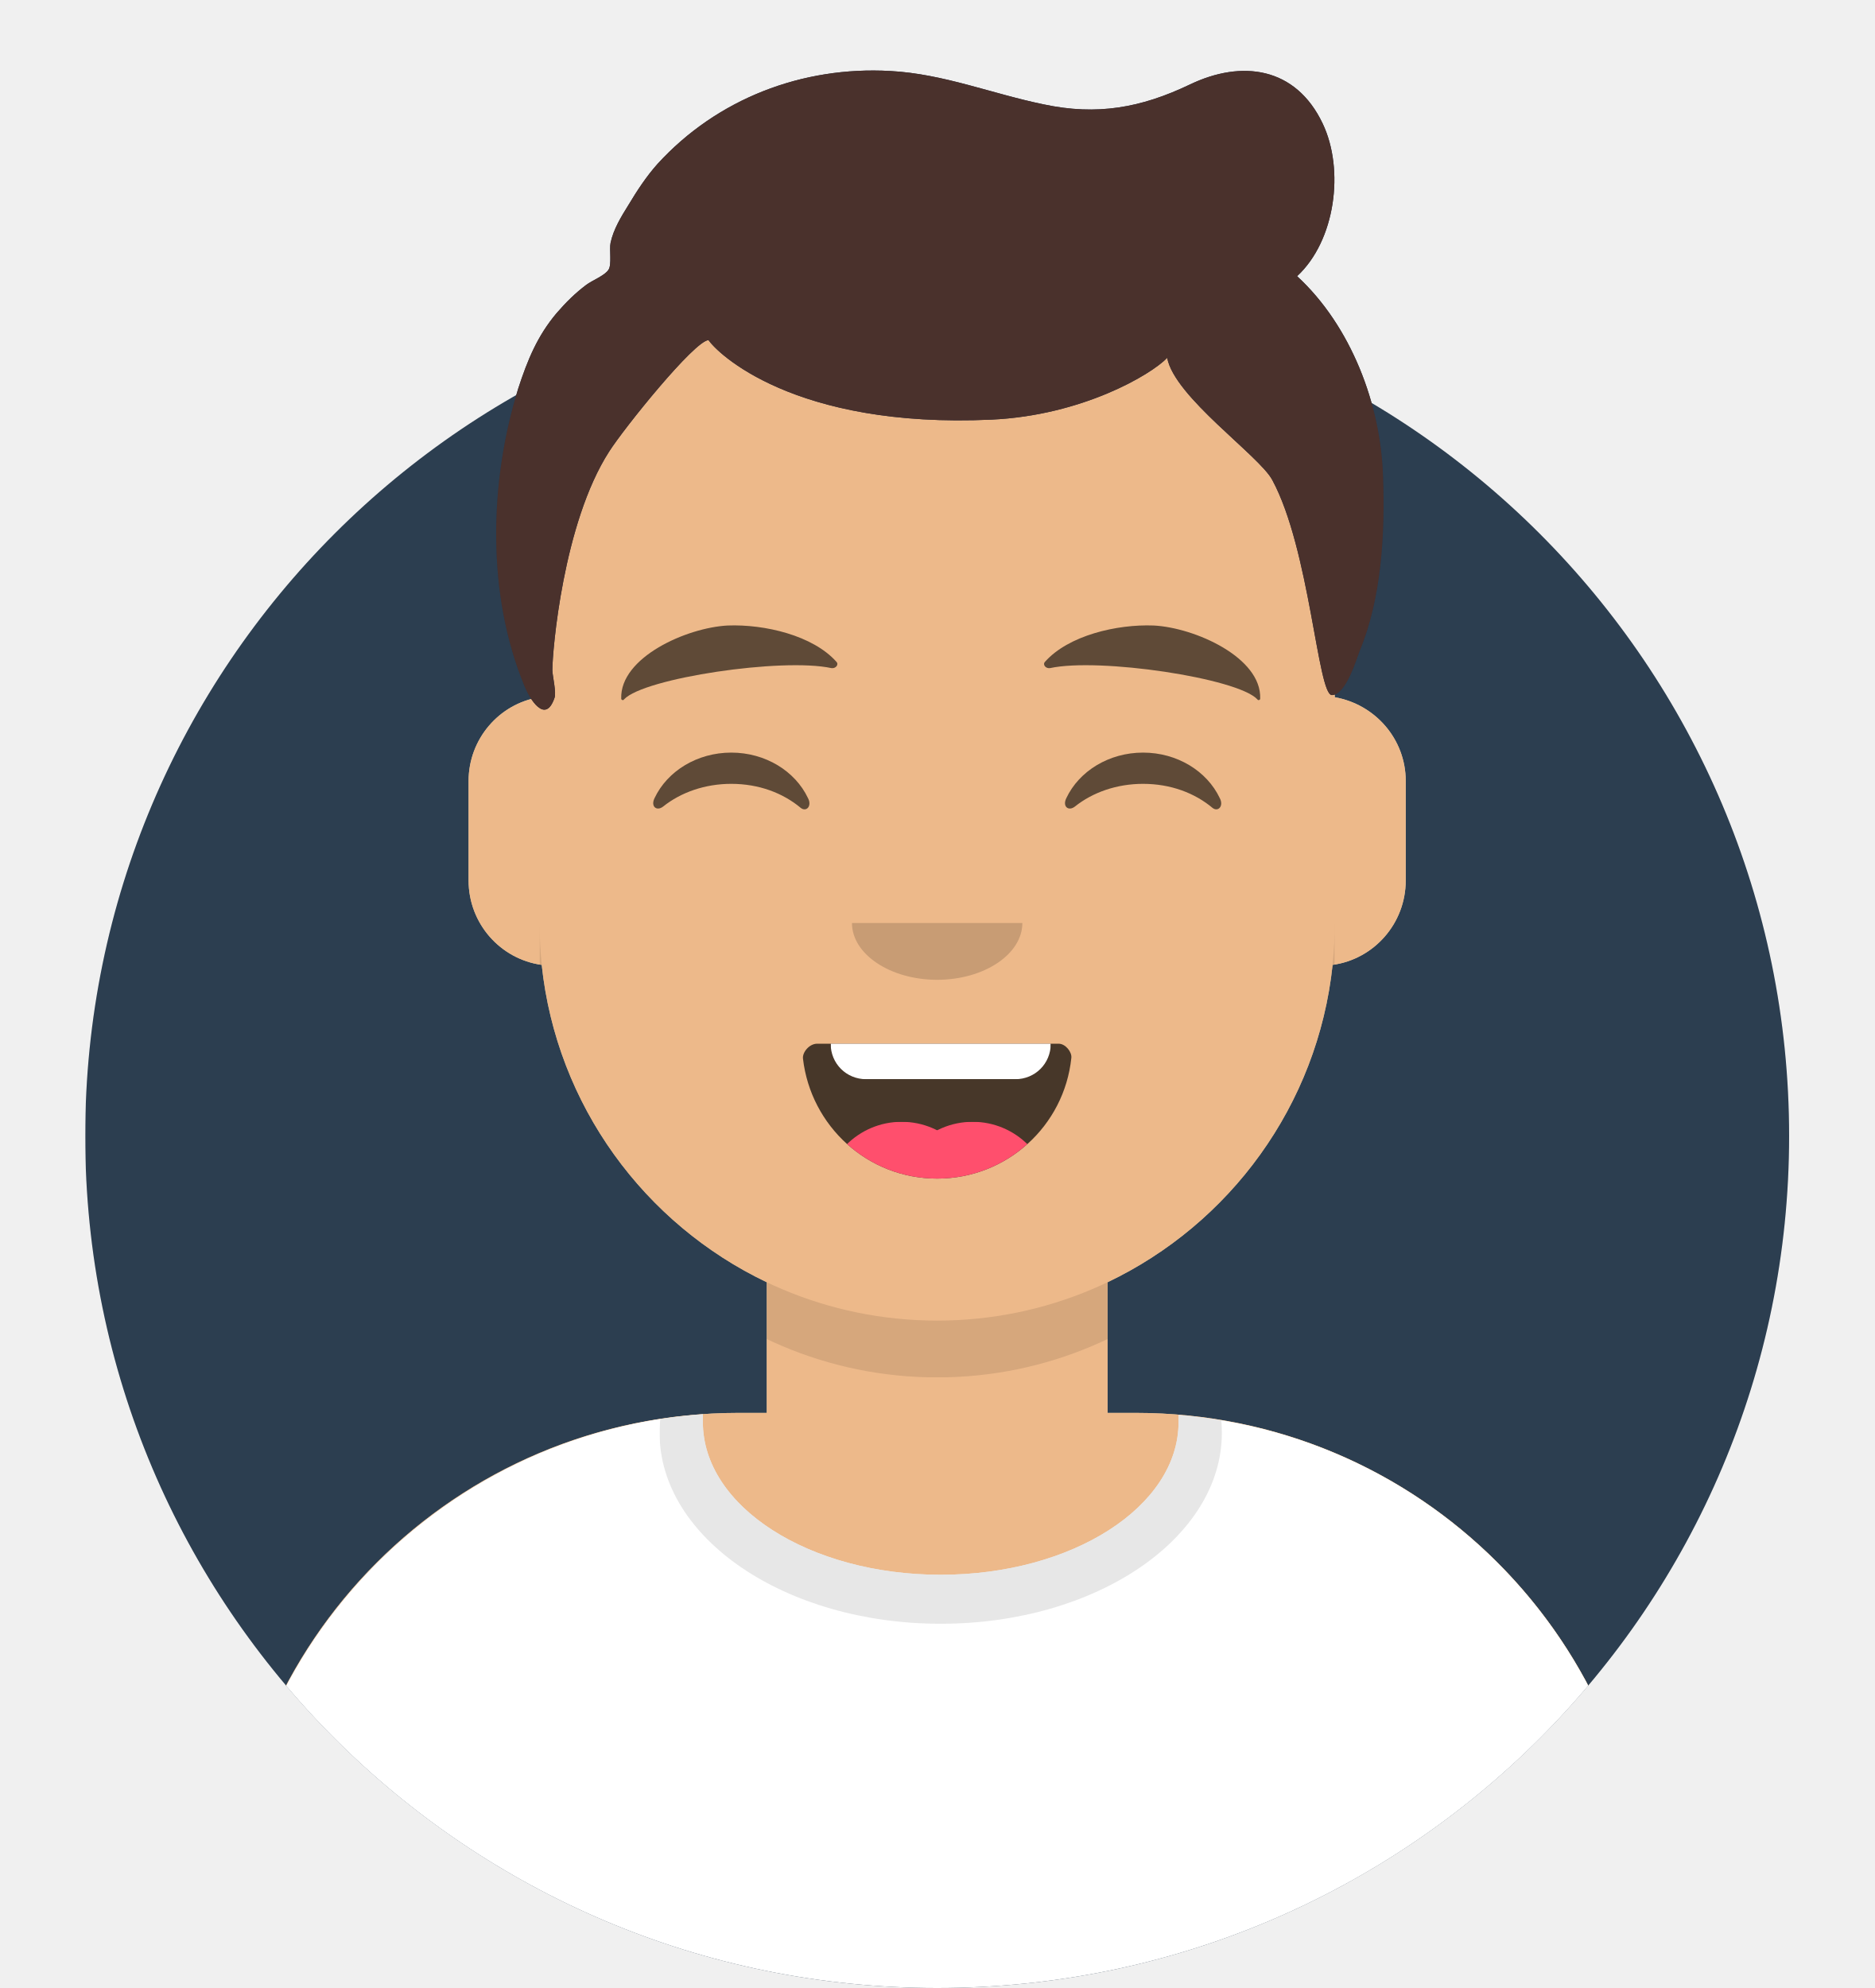
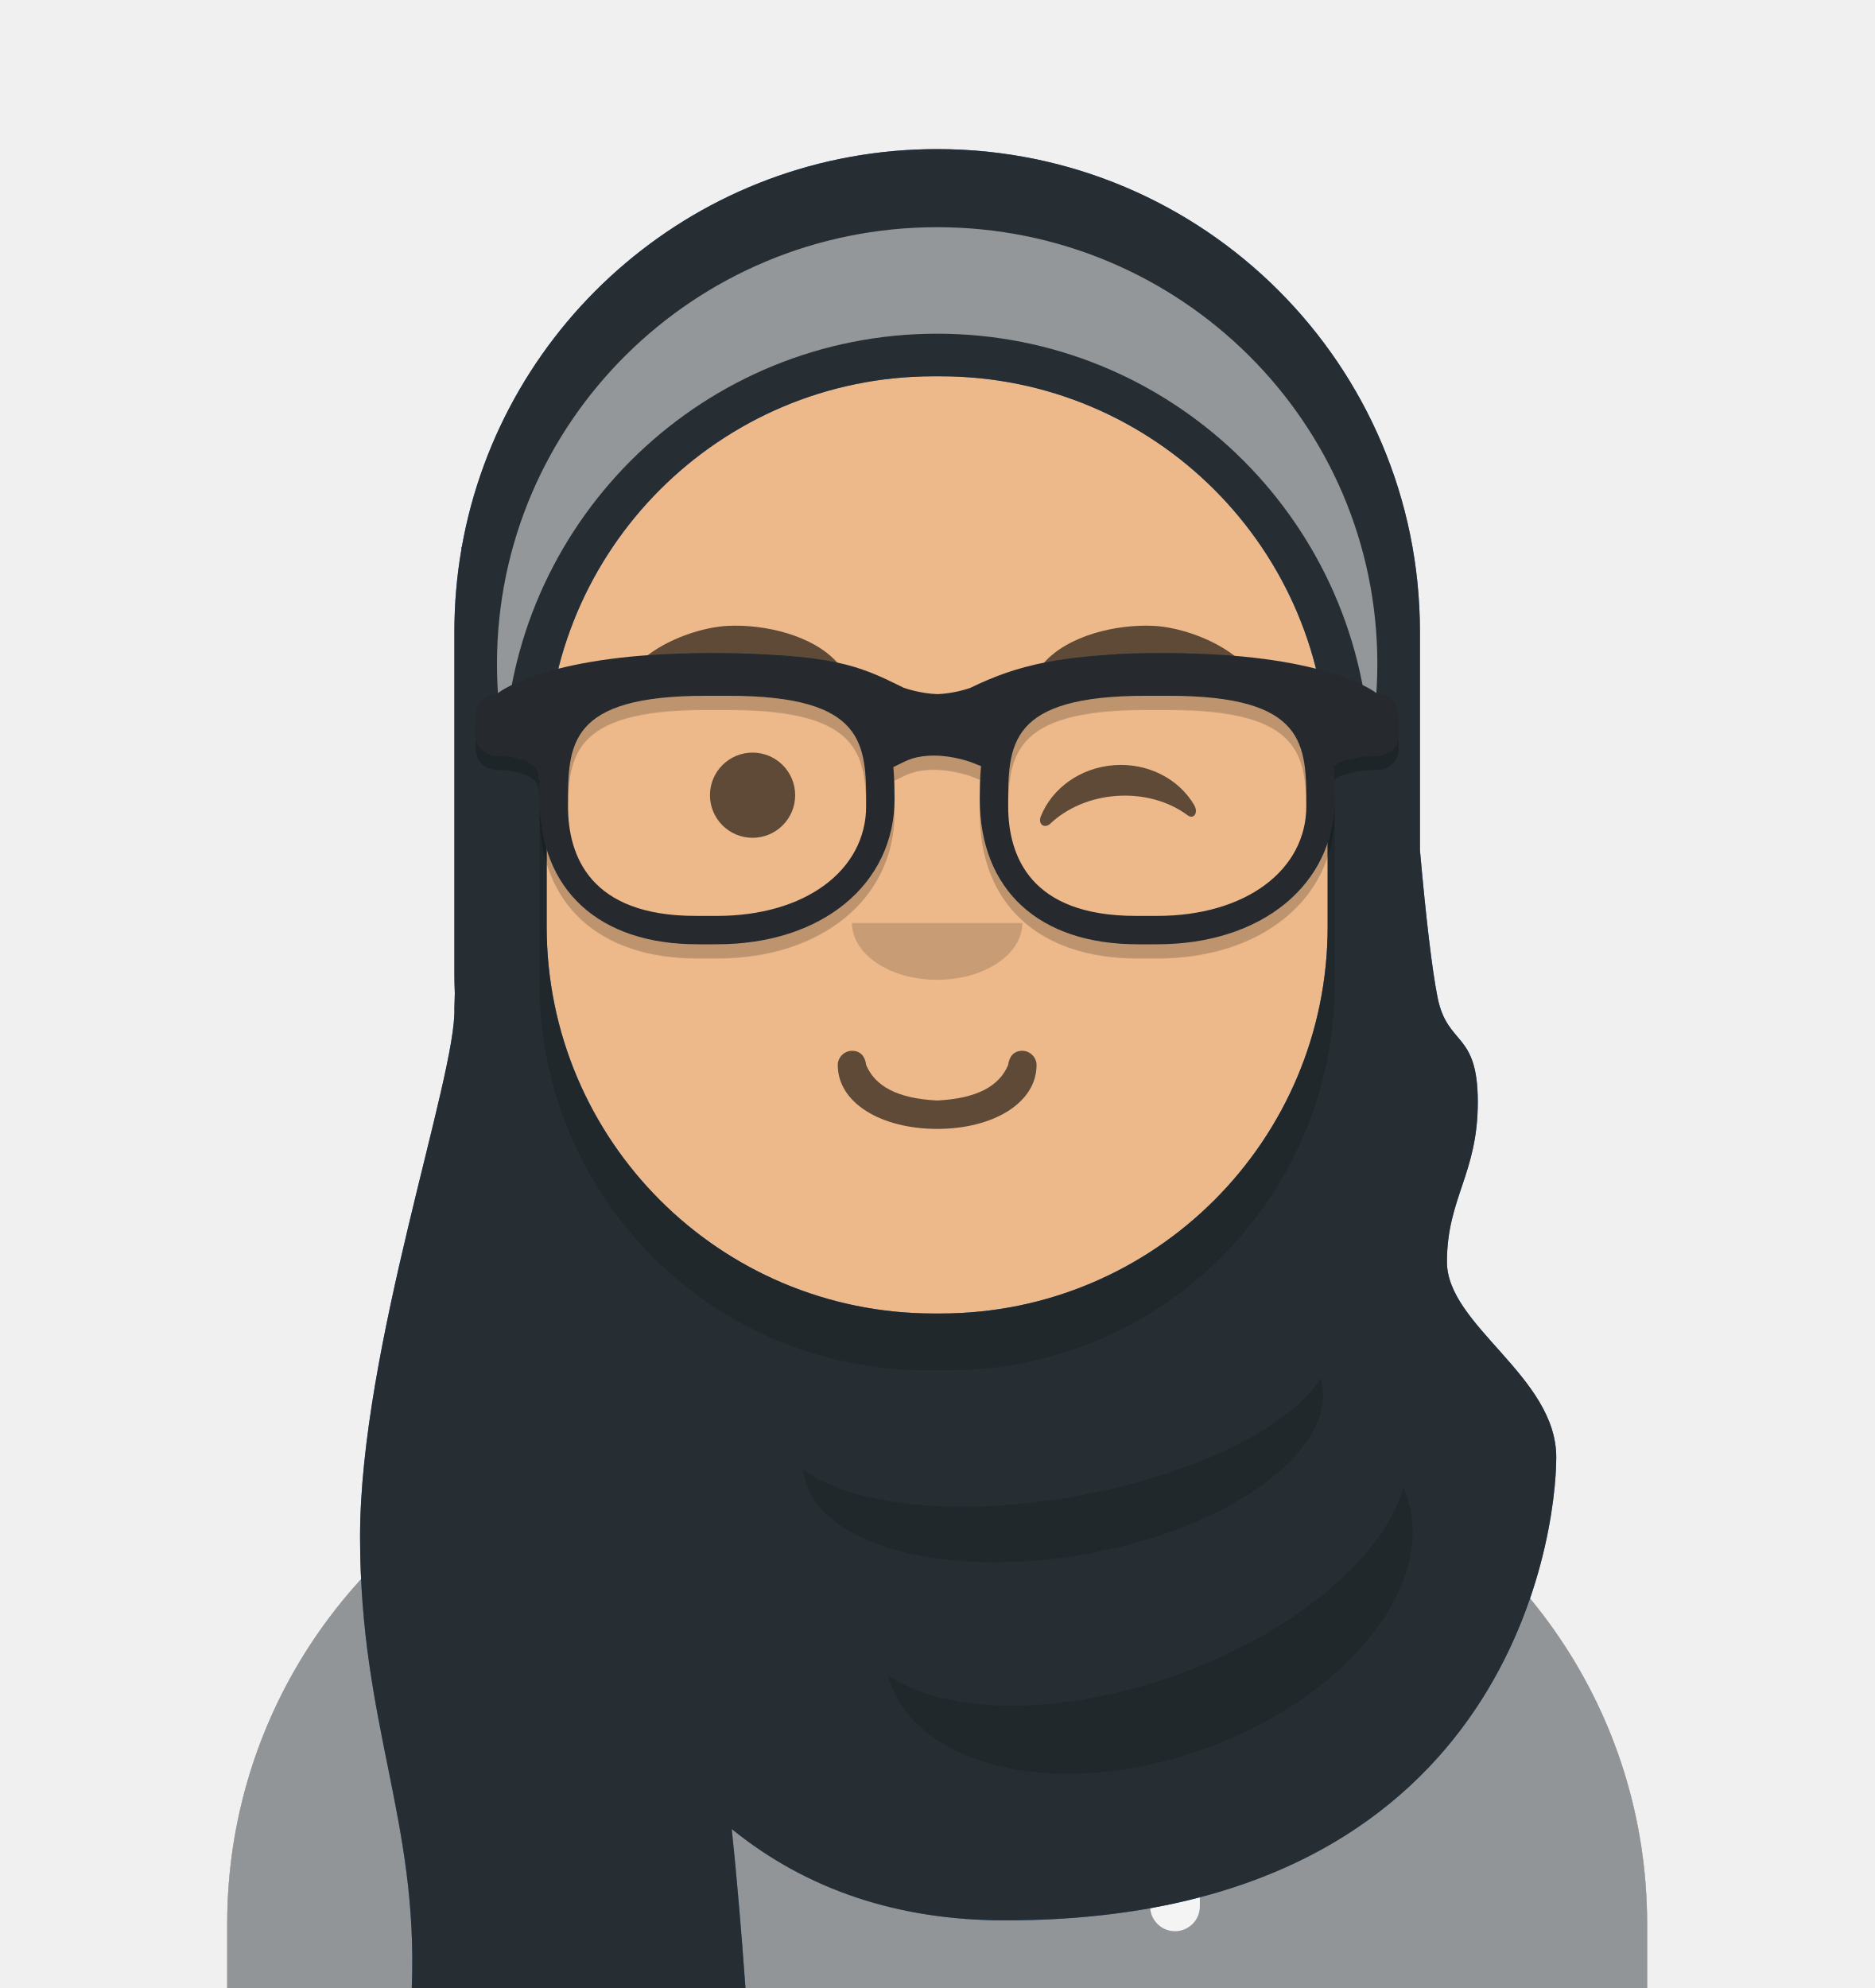
- <svg xmlns="http://www.w3.org/2000/svg" version="1.1" id="Layer_1" x="0px" y="0px" viewBox="0 0 264 280" style="enable-background:new 0 0 264 280;" xml:space="preserve">
-   <style type="text/css">
- 	.st0{fill-rule:evenodd;clip-rule:evenodd;fill:#E6E6E6;}
- 	.st1{filter:url(#Adobe_OpacityMaskFilter);}
- 	.st2{fill-rule:evenodd;clip-rule:evenodd;fill:#FFFFFF;}
- 	.st3{mask:url(#mask-2_1_);}
- 	.st4{fill-rule:evenodd;clip-rule:evenodd;fill:#2C3E50;}
- 	.st5{filter:url(#Adobe_OpacityMaskFilter_1_);}
- 	.st6{mask:url(#mask-4_1_);}
- 	.st7{fill-rule:evenodd;clip-rule:evenodd;fill:#D0C6AC;}
- 	.st8{filter:url(#Adobe_OpacityMaskFilter_2_);}
- 	.st9{mask:url(#mask-6_1_);}
- 	.st10{fill-rule:evenodd;clip-rule:evenodd;fill:#EDB98A;}
- 	.st11{filter:url(#Adobe_OpacityMaskFilter_3_);}
- 	.st12{mask:url(#mask-6_2_);fill-rule:evenodd;clip-rule:evenodd;fill-opacity:0.1;}
- 	.st13{filter:url(#Adobe_OpacityMaskFilter_4_);}
- 	.st14{mask:url(#react-mask-952_1_);}
- 	.st15{filter:url(#Adobe_OpacityMaskFilter_5_);}
- 	.st16{opacity:0.6;mask:url(#react-mask-952_2_);}
- 	.st17{fill-rule:evenodd;clip-rule:evenodd;fill-opacity:0.16;}
- 	.st18{fill-rule:evenodd;clip-rule:evenodd;fill-opacity:0.7;}
- 	.st19{filter:url(#Adobe_OpacityMaskFilter_6_);}
- 	.st20{mask:url(#react-mask-934_1_);fill-rule:evenodd;clip-rule:evenodd;fill:#FFFFFF;}
- 	.st21{filter:url(#Adobe_OpacityMaskFilter_7_);}
- 	.st22{mask:url(#react-mask-934_2_);}
- 	.st23{fill-rule:evenodd;clip-rule:evenodd;fill:#FF4F6D;}
- 	.st24{fill-rule:evenodd;clip-rule:evenodd;fill-opacity:0.6;}
- 	.st25{filter:url(#Adobe_OpacityMaskFilter_8_);}
- 	.st26{mask:url(#react-mask-925_1_);}
- 	.st27{fill-rule:evenodd;clip-rule:evenodd;fill:#28354B;}
- 	.st28{filter:url(#Adobe_OpacityMaskFilter_9_);}
- 	.st29{mask:url(#react-mask-924_1_);}
- 	.st30{fill-rule:evenodd;clip-rule:evenodd;fill:#4A312C;}
- </style>
-   <g>
-     <g transform="translate(-825, -1100)">
+ <svg xmlns="http://www.w3.org/2000/svg" xmlns:xlink="http://www.w3.org/1999/xlink" width="264px" height="280px" viewBox="0 0 264 280" version="1.1">
+   <defs>
+     <circle id="react-path-1" cx="120" cy="120" r="120" />
+     <path d="M12,160 C12,226.274 65.726,280 132,280 C198.274,280 252,226.274 252,160 L264,160 L264,-1.42108547e-14 L-3.19744231e-14,-1.42108547e-14 L-3.19744231e-14,160 L12,160 Z" id="react-path-2" />
+     <path d="M124,144.611 L124,163 L128,163 L128,163 C167.765,163 200,195.235 200,235 L200,244 L0,244 L0,235 C-4.86974701e-15,195.235 32.235,163 72,163 L72,163 L76,163 L76,144.611 C58.763,136.422 46.372,119.687 44.305,99.881 C38.48,99.058 34,94.052 34,88 L34,74 C34,68.054 38.325,63.118 44,62.166 L44,56 L44,56 C44,25.072 69.072,5.68137151e-15 100,0 L100,0 L100,0 C130.928,-5.68137151e-15 156,25.072 156,56 L156,62.166 C161.675,63.118 166,68.054 166,74 L166,88 C166,94.052 161.52,99.058 155.695,99.881 C153.628,119.687 141.237,136.422 124,144.611 Z" id="react-path-3" />
+   </defs>
+   <g id="Avataaar" stroke="none" stroke-width="1" fill="none" fill-rule="evenodd">
+     <g transform="translate(-825, -1100)" id="Avataaar/Circle">
      <g transform="translate(825, 1100)">
-         <g id="Circle" transform="translate(12, 40)">
-           <g id="Circle-Background">
-             <circle class="st0" cx="120" cy="120" r="120" />
+         <g id="Mask" />
+         <g id="Avataaar" stroke-width="1" fill-rule="evenodd" mask="url(#react-mask-5)">
+           <g id="Body" transform="translate(32, 36)">
+             <mask id="react-mask-6" fill="white">
+               <use xlink:href="#react-path-3" />
+             </mask>
+             <use fill="#D0C6AC" xlink:href="#react-path-3" />
+             <g id="Skin/👶🏽-03-Brown" mask="url(#react-mask-6)" fill="#EDB98A">
+               <g transform="translate(0, 0)" id="Color">
+                 <rect x="0" y="0" width="264" height="280" />
+               </g>
+             </g>
+             <path d="M156,79 L156,102 C156,132.928 130.928,158 100,158 C69.072,158 44,132.928 44,102 L44,79 L44,94 C44,124.928 69.072,150 100,150 C130.928,150 156,124.928 156,94 L156,79 Z" id="Neck-Shadow" fill-opacity="0.1" fill="#000000" mask="url(#react-mask-6)" />
          </g>
-           <defs>
-             <filter id="Adobe_OpacityMaskFilter" filterUnits="userSpaceOnUse" x="0" y="0" width="240" height="240">
-               <feColorMatrix type="matrix" values="1 0 0 0 0  0 1 0 0 0  0 0 1 0 0  0 0 0 1 0" />
-             </filter>
-           </defs>
-           <mask maskUnits="userSpaceOnUse" x="0" y="0" width="240" height="240" id="mask-2_1_">
-             <g class="st1">
-               <circle id="path-1_1_" class="st2" cx="120" cy="120" r="120" />
+           <g id="Clothing/Hoodie" transform="translate(0, 170)">
+             <defs>
+               <path d="M108,13.071 C90.081,15.076 76.28,20.552 76.004,34.645 C50.146,45.568 32,71.165 32,100.999 L32,100.999 L32,110 L232,110 L232,100.999 C232,71.165 213.854,45.568 187.996,34.645 C187.72,20.552 173.919,15.076 156,13.071 L156,32 L156,32 C156,45.255 145.255,56 132,56 L132,56 C118.745,56 108,45.255 108,32 L108,13.071 Z" id="react-path-79" />
+             </defs>
+             <mask id="react-mask-80" fill="white">
+               <use xlink:href="#react-path-79" />
+             </mask>
+             <use id="Hoodie" fill="#B7C1DB" fill-rule="evenodd" xlink:href="#react-path-79" />
+             <g id="Color/Palette/Gray-01" mask="url(#react-mask-80)" fill-rule="evenodd" fill="#929598">
+               <rect id="🖍Color" x="0" y="0" width="264" height="110" />
            </g>
-           </mask>
-           <g class="st3">
-             <rect class="st4" width="240" height="240" />
+             <path d="M102,61.739 L102,110 L95,110 L95,58.15 C97.204,59.46 99.547,60.661 102,61.739 Z M169,58.15 L169,98.5 C169,100.433 167.433,102 165.5,102 C163.567,102 162,100.433 162,98.5 L162,61.739 C164.453,60.661 166.796,59.46 169,58.15 Z" id="Straps" fill="#F4F4F4" fill-rule="evenodd" mask="url(#react-mask-80)" />
+             <path d="M90.96,12.724 C75.909,15.571 65.5,21.243 65.5,32.308 C65.5,52.02 98.538,68 132,68 C165.462,68 198.5,52.02 198.5,32.308 C198.5,21.243 188.091,15.571 173.04,12.724 C182.125,16.074 188,21.706 188,31.077 C188,51.469 160.179,68 132,68 C103.821,68 76,51.469 76,31.077 C76,21.706 81.875,16.074 90.96,12.724 Z" id="Shadow" fill-opacity="0.16" fill="#000000" fill-rule="evenodd" mask="url(#react-mask-80)" />
          </g>
-         </g>
-         <g id="Mask">
- 			</g>
-         <defs>
-           <filter id="Adobe_OpacityMaskFilter_1_" filterUnits="userSpaceOnUse" x="-1" y="0" width="265" height="280">
-             <feColorMatrix type="matrix" values="1 0 0 0 0  0 1 0 0 0  0 0 1 0 0  0 0 0 1 0" />
-           </filter>
-         </defs>
-         <mask maskUnits="userSpaceOnUse" x="-1" y="0" width="265" height="280" id="mask-4_1_">
-           <g class="st5">
-             <path id="path-3_1_" class="st2" d="M12,160c0,66.3,53.7,120,120,120s120-53.7,120-120h12V0H0v160H12z" />
+           <g id="Face" transform="translate(76, 82)" fill="#000000">
+             <g id="Mouth/Twinkle" transform="translate(2, 52)" fill-opacity="0.6" fill-rule="nonzero" fill="#000000">
+               <path d="M40,16 C40,21.372 46.158,25 54,25 C61.842,25 68,21.372 68,16 C68,14.895 67.05,14 66,14 C64.707,14 64.13,14.905 64,16 C62.758,18.938 59.683,20.716 54,21 C48.317,20.716 45.242,18.938 44,16 C43.87,14.905 43.293,14 42,14 C40.95,14 40,14.895 40,16 Z" id="Mouth" />
+             </g>
+             <g id="Nose/Default" transform="translate(28, 40)" fill-opacity="0.16">
+               <path d="M16,8 C16,12.418 21.373,16 28,16 L28,16 C34.627,16 40,12.418 40,8" id="Nose" />
+             </g>
+             <g id="Eyes/Wink-😉" transform="translate(0, 8)" fill-opacity="0.6">
+               <circle id="Eye" cx="30" cy="22" r="6" />
+               <path d="M70.412,24.205 C72.259,20.406 76.417,17.758 81.25,17.758 C86.066,17.758 90.211,20.387 92.068,24.165 C92.619,25.287 91.834,26.205 91.043,25.525 C88.592,23.417 85.111,22.101 81.25,22.101 C77.509,22.101 74.126,23.336 71.69,25.329 C70.799,26.058 69.872,25.316 70.412,24.205 Z" id="Winky-Wink" transform="translate(81.25223, 21.75758) rotate(-4) translate(-81.25223, -21.75758) " />
+             </g>
+             <g id="Eyebrow/Natural/Default-Natural" fill-opacity="0.6">
+               <path d="M26.039,6.21 C20.278,6.983 11.293,12.005 12.044,17.818 C12.069,18.008 12.357,18.067 12.481,17.908 C14.967,14.72 34.193,10.037 41.194,11.015 C41.835,11.104 42.258,10.443 41.821,10.03 C38.077,6.495 31.2,5.512 26.039,6.21" id="Eyebrow" transform="translate(27, 12) rotate(5) translate(-27, -12) " />
+               <path d="M85.039,6.21 C79.278,6.983 70.293,12.005 71.044,17.818 C71.069,18.008 71.357,18.067 71.481,17.908 C73.967,14.72 93.193,10.037 100.194,11.015 C100.835,11.104 101.258,10.443 100.821,10.03 C97.077,6.495 90.2,5.512 85.039,6.21" id="Eyebrow" transform="translate(86, 12) scale(-1, 1) rotate(5) translate(-86, -12) " />
+             </g>
          </g>
-         </mask>
-         <g id="Avataaar" class="st6">
-           <g id="Body" transform="translate(32, 36)">
-             <g>
-               <path class="st7" d="M124,144.6V163h4l0,0c39.8,0,72,32.2,72,72v9H0v-9c0-39.8,32.2-72,72-72l0,0h4v-18.4        c-17.2-8.2-29.6-24.9-31.7-44.7C38.5,99.1,34,94.1,34,88V74c0-5.9,4.3-10.9,10-11.8V56l0,0c0-30.9,25.1-56,56-56l0,0l0,0        c30.9,0,56,25.1,56,56v6.2c5.7,1,10,5.9,10,11.8v14c0,6.1-4.5,11.1-10.3,11.9C153.6,119.7,141.2,136.4,124,144.6z" />
-             </g>
+           <g id="Top" stroke-width="1" fill-rule="evenodd">
            <defs>
-               <filter id="Adobe_OpacityMaskFilter_2_" filterUnits="userSpaceOnUse" x="-32" y="0" width="264" height="244">
-                 <feColorMatrix type="matrix" values="1 0 0 0 0  0 1 0 0 0  0 0 1 0 0  0 0 0 1 0" />
+               <rect id="react-path-28" x="0" y="0" width="264" height="280" />
+               <path d="M66.042,77.075 C71.68,45.206 99.513,21 133,21 L133,21 L133,21 C170.555,21 201,51.445 201,89 L201,119.751 C201.875,129.554 202.694,136.422 203.456,140.354 C204.833,147.458 209.15,145.115 209.15,155.22 C209.15,165.325 204.822,168.72 204.803,177.705 C204.784,186.691 220.2,193.836 220.2,205.243 C220.2,216.649 213.126,270.476 142.578,270.476 C127.507,270.476 114.671,266.189 104.067,257.614 C104.75,264.104 105.394,271.566 106,280 L59,280 C59.932,256.229 51.716,242.936 51.716,216.446 C51.716,189.955 65.353,151.428 65,142 C65.02,141.418 65.041,140.728 65.062,139.932 C65.021,138.96 65,137.982 65,137 L65,89 L65,89 C65,85.024 65.341,81.128 65.996,77.339 C65.997,77.226 65.999,77.113 66,77 C66.014,77.025 66.028,77.05 66.042,77.075 Z M132.5,53 L132.5,53 C102.4,53 78,77.4 78,107.5 L78,107.5 L78,130.5 C78,160.6 102.4,185 132.5,185 L133.5,185 C163.6,185 188,160.6 188,130.5 L188,107.5 C188,77.4 163.6,53 133.5,53 L133.5,53 L132.5,53 Z" id="react-path-29" />
+               <filter x="-0.8%" y="-2.0%" width="101.5%" height="108.0%" filterUnits="objectBoundingBox" id="react-filter-25">
+                 <feOffset dx="0" dy="2" in="SourceAlpha" result="shadowOffsetOuter1" />
+                 <feColorMatrix values="0 0 0 0 0   0 0 0 0 0   0 0 0 0 0  0 0 0 0.16 0" type="matrix" in="shadowOffsetOuter1" result="shadowMatrixOuter1" />
+                 <feMerge>
+                   <feMergeNode in="shadowMatrixOuter1" />
+                   <feMergeNode in="SourceGraphic" />
+                 </feMerge>
              </filter>
            </defs>
-             <mask maskUnits="userSpaceOnUse" x="-32" y="0" width="264" height="244" id="mask-6_1_">
-               <g class="st8">
-                 <path id="path-5_1_" class="st2" d="M124,144.6V163h4l0,0c39.8,0,72,32.2,72,72v9H0v-9c0-39.8,32.2-72,72-72l0,0h4v-18.4         c-17.2-8.2-29.6-24.9-31.7-44.7C38.5,99.1,34,94.1,34,88V74c0-5.9,4.3-10.9,10-11.8V56l0,0c0-30.9,25.1-56,56-56l0,0l0,0         c30.9,0,56,25.1,56,56v6.2c5.7,1,10,5.9,10,11.8v14c0,6.1-4.5,11.1-10.3,11.9C153.6,119.7,141.2,136.4,124,144.6z" />
-               </g>
+             <mask id="react-mask-26" fill="white">
+               <use xlink:href="#react-path-28" />
            </mask>
-             <g class="st9">
-               <g id="Color" transform="translate(-32, 0)">
-                 <rect class="st10" width="264" height="244" />
-               </g>
-             </g>
-             <defs>
-               <filter id="Adobe_OpacityMaskFilter_3_" filterUnits="userSpaceOnUse" x="44" y="79" width="112" height="79">
-                 <feColorMatrix type="matrix" values="1 0 0 0 0  0 1 0 0 0  0 0 1 0 0  0 0 0 1 0" />
-               </filter>
-             </defs>
-             <mask maskUnits="userSpaceOnUse" x="44" y="79" width="112" height="79" id="mask-6_2_">
-               <g class="st11">
-                 <path id="path-5_2_" class="st2" d="M124,144.6V163h4l0,0c39.8,0,72,32.2,72,72v9H0v-9c0-39.8,32.2-72,72-72l0,0h4v-18.4         c-17.2-8.2-29.6-24.9-31.7-44.7C38.5,99.1,34,94.1,34,88V74c0-5.9,4.3-10.9,10-11.8V56l0,0c0-30.9,25.1-56,56-56l0,0l0,0         c30.9,0,56,25.1,56,56v6.2c5.7,1,10,5.9,10,11.8v14c0,6.1-4.5,11.1-10.3,11.9C153.6,119.7,141.2,136.4,124,144.6z" />
-               </g>
-             </mask>
-             <path id="Neck-Shadow" class="st12" d="M156,79v23c0,30.9-25.1,56-56,56s-56-25.1-56-56V79v15c0,30.9,25.1,56,56,56       s56-25.1,56-56V79z" />
-           </g>
-           <g transform="translate(0, 170)">
-             <g id="Clothes">
-               <path class="st0" d="M166,29.3c37,3,66,34,66,71.8v8.9H32v-8.9C32,63,61.6,31.8,99,29.2c0,0.4,0,0.7,0,1.1        c0,11.9,15,21.5,33.5,21.5S166,42.2,166,30.3C166,30,166,29.6,166,29.3z" />
-             </g>
-             <defs>
-               <filter id="Adobe_OpacityMaskFilter_4_" filterUnits="userSpaceOnUse" x="0" y="0" width="264" height="110">
-                 <feColorMatrix type="matrix" values="1 0 0 0 0  0 1 0 0 0  0 0 1 0 0  0 0 0 1 0" />
-               </filter>
-             </defs>
-             <mask maskUnits="userSpaceOnUse" x="0" y="0" width="264" height="110" id="react-mask-952_1_">
-               <g class="st13">
-                 <path id="react-path-951_1_" class="st2" d="M166,29.3c37,3,66,34,66,71.8v8.9H32v-8.9C32,63,61.6,31.8,99,29.2         c0,0.4,0,0.7,0,1.1c0,11.9,15,21.5,33.5,21.5S166,42.2,166,30.3C166,30,166,29.6,166,29.3z" />
-               </g>
-             </mask>
-             <g class="st14">
-               <rect class="st2" width="264" height="110" />
-             </g>
-             <defs>
-               <filter id="Adobe_OpacityMaskFilter_5_" filterUnits="userSpaceOnUse" x="92.9" y="4.9" width="79.3" height="53.8">
-                 <feColorMatrix type="matrix" values="1 0 0 0 0  0 1 0 0 0  0 0 1 0 0  0 0 0 1 0" />
-               </filter>
-             </defs>
-             <mask maskUnits="userSpaceOnUse" x="92.9" y="4.9" width="79.3" height="53.8" id="react-mask-952_2_">
-               <g class="st15">
-                 <path id="react-path-951_2_" class="st2" d="M166,29.3c37,3,66,34,66,71.8v8.9H32v-8.9C32,63,61.6,31.8,99,29.2         c0,0.4,0,0.7,0,1.1c0,11.9,15,21.5,33.5,21.5S166,42.2,166,30.3C166,30,166,29.6,166,29.3z" />
-               </g>
-             </mask>
-             <g id="Shadowy" class="st16">
-               <g transform="translate(92, 4)">
-                 <ellipse class="st17" cx="40.5" cy="27.8" rx="39.6" ry="26.9" />
-               </g>
-             </g>
-           </g>
-           <g id="Face" transform="translate(76, 82)">
-             <g transform="translate(2, 52)">
-               <g id="Mouth">
-                 <path class="st18" d="M35.1,15.1C36.2,24.6,44.2,32,54,32c9.8,0,17.9-7.4,18.9-17c0.1-0.8-0.8-2-1.8-2c-14.9,0-26.3,0-34,0         C36,13,35,14.2,35.1,15.1z" />
-               </g>
-               <defs>
-                 <filter id="Adobe_OpacityMaskFilter_6_" filterUnits="userSpaceOnUse" x="39" y="2" width="31" height="16">
-                   <feColorMatrix type="matrix" values="1 0 0 0 0  0 1 0 0 0  0 0 1 0 0  0 0 0 1 0" />
-                 </filter>
-               </defs>
-               <mask maskUnits="userSpaceOnUse" x="39" y="2" width="31" height="16" id="react-mask-934_1_">
-                 <g class="st19">
-                   <path id="react-path-933_1_" class="st2" d="M35.1,15.1C36.2,24.6,44.2,32,54,32c9.8,0,17.9-7.4,18.9-17          c0.1-0.8-0.8-2-1.8-2c-14.9,0-26.3,0-34,0C36,13,35,14.2,35.1,15.1z" />
+             <g id="Mask" />
+             <g id="Top/Accesories/Hijab" mask="url(#react-mask-26)">
+               <g transform="translate(-1, 0)">
+                 <mask id="react-mask-27" fill="white">
+                   <use xlink:href="#react-path-29" />
+                 </mask>
+                 <use id="Hijab-Mask" stroke="none" fill="#3B6BAD" fill-rule="evenodd" xlink:href="#react-path-29" />
+                 <g id="Color/Palette/Gray-01" mask="url(#react-mask-27)" fill-rule="evenodd" fill="#262E33">
+                   <rect id="🖍Color" x="0" y="0" width="264" height="280" />
                </g>
-               </mask>
-               <path id="Teeth" class="st20" d="M44,2h21c2.8,0,5,2.2,5,5v6c0,2.8-2.2,5-5,5H44c-2.8,0-5-2.2-5-5V7C39,4.2,41.2,2,44,2z" />
-               <defs>
-                 <filter id="Adobe_OpacityMaskFilter_7_" filterUnits="userSpaceOnUse" x="38" y="24" width="32" height="22">
-                   <feColorMatrix type="matrix" values="1 0 0 0 0  0 1 0 0 0  0 0 1 0 0  0 0 0 1 0" />
-                 </filter>
-               </defs>
-               <mask maskUnits="userSpaceOnUse" x="38" y="24" width="32" height="22" id="react-mask-934_2_">
-                 <g class="st21">
-                   <path id="react-path-933_2_" class="st2" d="M35.1,15.1C36.2,24.6,44.2,32,54,32c9.8,0,17.9-7.4,18.9-17          c0.1-0.8-0.8-2-1.8-2c-14.9,0-26.3,0-34,0C36,13,35,14.2,35.1,15.1z" />
-                 </g>
-               </mask>
-               <g id="Tongue" class="st22">
-                 <g transform="translate(38, 24)">
-                   <circle class="st23" cx="11" cy="11" r="11" />
-                   <circle class="st23" cx="21" cy="11" r="11" />
-                 </g>
-               </g>
-             </g>
-             <g transform="translate(28, 40)">
-               <path id="Nose" class="st17" d="M16,8c0,4.4,5.4,8,12,8l0,0c6.6,0,12-3.6,12-8" />
-             </g>
-             <g transform="translate(0, 8)">
-               <path id="Squint" class="st24" d="M16.2,22.4C18,18.6,22.2,16,27,16c4.8,0,9,2.6,10.8,6.4c0.6,1.1-0.2,2-1,1.4        c-2.5-2.1-5.9-3.4-9.8-3.4c-3.7,0-7.1,1.2-9.6,3.2C16.5,24.3,15.6,23.6,16.2,22.4z" />
-               <path class="st24" d="M74.2,22.4C76,18.6,80.2,16,85,16c4.8,0,9,2.6,10.8,6.4c0.6,1.1-0.2,2-1,1.4c-2.5-2.1-5.9-3.4-9.8-3.4        c-3.7,0-7.1,1.2-9.6,3.2C74.5,24.3,73.6,23.6,74.2,22.4z" />
-             </g>
-             <g>
-               <path id="Eyebrow" class="st24" d="M26.5,6.1c-5.8,0.3-15.2,4.5-15,10.3c0,0.2,0.3,0.3,0.4,0.1c2.8-3,22.3-5.9,29.2-4.4        c0.6,0.1,1.1-0.5,0.7-0.9C38.5,7.5,31.7,5.9,26.5,6.1" />
-               <path class="st24" d="M86.5,6.1c5.8,0.3,15.2,4.5,15,10.3c0,0.2-0.3,0.3-0.4,0.1c-2.8-3-22.3-5.9-29.2-4.4        c-0.6,0.1-1.1-0.5-0.7-0.9C74.5,7.5,81.3,5.9,86.5,6.1" />
-             </g>
-           </g>
-           <g id="Top">
-             <defs>
-               <filter id="Adobe_OpacityMaskFilter_8_" filterUnits="userSpaceOnUse" x="-1" y="0" width="264" height="280">
-                 <feColorMatrix type="matrix" values="1 0 0 0 0  0 1 0 0 0  0 0 1 0 0  0 0 0 1 0" />
-               </filter>
-             </defs>
-             <mask maskUnits="userSpaceOnUse" x="-1" y="0" width="264" height="280" id="react-mask-925_1_">
-               <g class="st25">
-                 <rect id="react-path-927_1_" class="st2" width="264" height="280" />
-               </g>
-             </mask>
-             <g class="st26">
-               <g transform="translate(-1, 0)">
-                 <g id="Short-Hair">
-                   <path class="st27" d="M183.7,38.9c5.4-5,6.7-15,3.6-21.5c-3.8-8-11.4-9-18.7-5.5c-6.9,3.3-13.1,4.4-20.6,2.8          c-7.3-1.5-14.1-4.3-21.6-4.7C114,9.3,102,13.9,93.6,23.1c-1.6,1.8-2.9,3.8-4.1,5.8c-1,1.6-2.1,3.4-2.5,5.3          c-0.2,0.9,0.2,3.1-0.3,3.8c-0.5,0.8-2.3,1.5-3.1,2.1c-1.6,1.2-2.9,2.5-4.2,4c-2.7,3.2-4.1,6.6-5.4,10.6          c-4.1,13.2-4.5,29,0.9,42c0.7,1.7,2.9,5.4,4.2,1.6c0.3-0.7-0.3-3.2-0.3-3.9c0-2.7,1.5-20.7,8-30.8c2.1-3.3,12-15.6,14-15.7          c1.1,1.7,11.9,12.5,39.9,11.2c12.7-0.6,22.4-6.3,24.7-8.7c1,5.5,13,13.8,14.8,17.2c5.3,9.8,6.4,30.3,8.4,30.3          s3.5-5.2,3.9-6.2c3.1-7.4,3.6-16.6,3.3-24.6C195.5,57,191.3,45.9,183.7,38.9z" />
-                 </g>
-                 <defs>
-                   <filter id="Adobe_OpacityMaskFilter_9_" filterUnits="userSpaceOnUse" x="0" y="0" width="264" height="280">
-                     <feColorMatrix type="matrix" values="1 0 0 0 0  0 1 0 0 0  0 0 1 0 0  0 0 0 1 0" />
-                   </filter>
-                 </defs>
-                 <mask maskUnits="userSpaceOnUse" x="0" y="0" width="264" height="280" id="react-mask-924_1_">
-                   <g class="st28">
-                     <path id="react-path-926_1_" class="st2" d="M183.7,38.9c5.4-5,6.7-15,3.6-21.5c-3.8-8-11.4-9-18.7-5.5           c-6.9,3.3-13.1,4.4-20.6,2.8c-7.3-1.5-14.1-4.3-21.6-4.7C114,9.3,102,13.9,93.6,23.1c-1.6,1.8-2.9,3.8-4.1,5.8           c-1,1.6-2.1,3.4-2.5,5.3c-0.2,0.9,0.2,3.1-0.3,3.8c-0.5,0.8-2.3,1.5-3.1,2.1c-1.6,1.2-2.9,2.5-4.2,4           c-2.7,3.2-4.1,6.6-5.4,10.6c-4.1,13.2-4.5,29,0.9,42c0.7,1.7,2.9,5.4,4.2,1.6c0.3-0.7-0.3-3.2-0.3-3.9           c0-2.7,1.5-20.7,8-30.8c2.1-3.3,12-15.6,14-15.7c1.1,1.7,11.9,12.5,39.9,11.2c12.7-0.6,22.4-6.3,24.7-8.7           c1,5.5,13,13.8,14.8,17.2c5.3,9.8,6.4,30.3,8.4,30.3s3.5-5.2,3.9-6.2c3.1-7.4,3.6-16.6,3.3-24.6           C195.5,57,191.3,45.9,183.7,38.9z" />
-                   </g>
-                 </mask>
-                 <g class="st29">
-                   <g transform="translate(0, 0) ">
-                     <rect class="st30" width="264" height="280" />
+                 <path d="M72.074,104.96 C71.369,101.247 71,97.416 71,93.5 C71,59.534 98.758,32 133,32 C167.242,32 195,59.534 195,93.5 C195,97.416 194.631,101.247 193.926,104.96 C192.341,72.683 165.67,47 133,47 C100.33,47 73.659,72.683 72.074,104.96 Z" id="Band" stroke="none" fill-opacity="0.5" fill="#FFFFFF" fill-rule="evenodd" mask="url(#react-mask-27)" />
+                 <path d="M187.929,104.695 C188.631,108.188 189,111.801 189,115.5 L189,138.5 C189,168.6 164.6,193 134.5,193 L131.5,193 C101.4,193 77,168.6 77,138.5 L77,115.5 L77,115.5 C77,111.801 77.369,108.188 78.071,104.695 C78.024,105.624 78,106.559 78,107.5 L78,107.5 L78,130.5 C78,160.6 102.4,185 132.5,185 L133.5,185 C163.6,185 188,160.6 188,130.5 L188,130.5 L188,107.5 C188,106.559 187.976,105.624 187.929,104.695 Z M114.167,206.995 C120.651,211.981 135.663,213.708 152.405,210.756 C169.146,207.805 182.662,201.047 187.05,194.144 C187.118,194.397 187.175,194.652 187.221,194.911 C188.931,204.606 173.985,215.345 153.84,218.898 C133.695,222.45 115.978,217.47 114.268,207.775 C114.223,207.516 114.189,207.256 114.167,206.995 Z M126.035,235.921 C134.227,241.575 150.422,241.844 167.104,235.772 C183.786,229.7 196.019,219.085 198.66,209.488 C198.803,209.808 198.935,210.135 199.056,210.467 C203.583,222.904 190.979,238.909 170.905,246.216 C150.831,253.522 130.888,249.363 126.361,236.926 C126.24,236.594 126.131,236.259 126.035,235.921 Z" id="Shadows" stroke="none" fill-opacity="0.16" fill="#000000" fill-rule="evenodd" opacity="0.9" mask="url(#react-mask-27)" />
+                 <g id="Top/_Resources/Prescription-02" fill="none" transform="translate(62, 85)" stroke-width="1">
+                   <defs>
+                     <filter x="-0.8%" y="-2.4%" width="101.5%" height="109.8%" filterUnits="objectBoundingBox" id="react-filter-57">
+                       <feOffset dx="0" dy="2" in="SourceAlpha" result="shadowOffsetOuter1" />
+                       <feColorMatrix values="0 0 0 0 0   0 0 0 0 0   0 0 0 0 0  0 0 0 0.2 0" type="matrix" in="shadowOffsetOuter1" result="shadowMatrixOuter1" />
+                       <feMerge>
+                         <feMergeNode in="shadowMatrixOuter1" />
+                         <feMergeNode in="SourceGraphic" />
+                       </feMerge>
+                     </filter>
+                   </defs>
+                   <g id="Wayfarers" filter="url(#react-filter-57)" transform="translate(6, 7)" fill="#252C2F">
+                     <path d="M34,41 L31.242,41 C17.315,41 9,33.336 9,20.5 C9,10.127 10.817,0 32.53,0 L35.47,0 C57.183,0 59,10.127 59,20.5 C59,32.569 48.721,41 34,41 Z M32.385,6 C13,6 13,12.841 13,21.502 C13,28.572 16.116,37 30.971,37 L34,37 C46.365,37 55,30.627 55,21.502 C55,12.841 55,6 35.615,6 L32.385,6 Z" id="Left" fill-rule="nonzero" />
+                     <path d="M96,41 L93.242,41 C79.315,41 71,33.336 71,20.5 C71,10.127 72.817,0 94.53,0 L97.47,0 C119.183,0 121,10.127 121,20.5 C121,32.569 110.721,41 96,41 Z M94.385,6 C75,6 75,12.841 75,21.502 C75,28.572 78.119,37 92.971,37 L96,37 C108.365,37 117,30.627 117,21.502 C117,12.841 117,6 97.615,6 L94.385,6 Z" id="Right" fill-rule="nonzero" />
+                     <path d="M2.955,5.772 C3.646,5.096 11.21,0 32.5,0 C50.351,0 54.13,1.853 59.85,4.652 L60.269,4.859 C60.667,4.999 62.7,5.69 65.079,5.766 C67.246,5.673 69.1,5.085 69.642,4.897 C76.17,1.722 82.561,0 97.5,0 C118.79,0 126.354,5.096 127.045,5.772 C128.679,5.772 130,7.062 130,8.657 L130,11.543 C130,13.139 128.679,14.429 127.045,14.429 C127.045,14.429 120.144,14.429 120.144,17.315 C120.144,20.2 118.182,13.139 118.182,11.543 L118.182,8.732 C114.579,7.353 108.128,4.786 97.5,4.786 C85.658,4.786 79.761,6.886 74.702,8.971 L74.759,9.108 L74.756,11.094 L72.539,16.444 L69.8,15.361 C69.556,15.264 69.028,15.09 68.296,14.91 C66.256,14.407 64.159,14.254 62.304,14.634 C61.624,14.774 60.992,14.984 60.413,15.267 L57.77,16.558 L55.127,11.396 L55.244,9.102 L55.325,8.907 C50.962,6.874 46.939,4.786 32.5,4.786 C21.872,4.786 15.422,7.352 11.818,8.731 L11.818,11.543 C11.818,13.139 8.864,20.2 8.864,17.315 C8.864,14.429 2.955,14.429 2.955,14.429 C1.324,14.429 0,13.139 0,11.543 L0,8.657 C0,7.062 1.324,5.772 2.955,5.772 Z" id="Stuff" fill-rule="nonzero" />
                  </g>
                </g>
              </g>
            </g>
          </g>
        </g>
      </g>
    </g>
  </g>
</svg>
